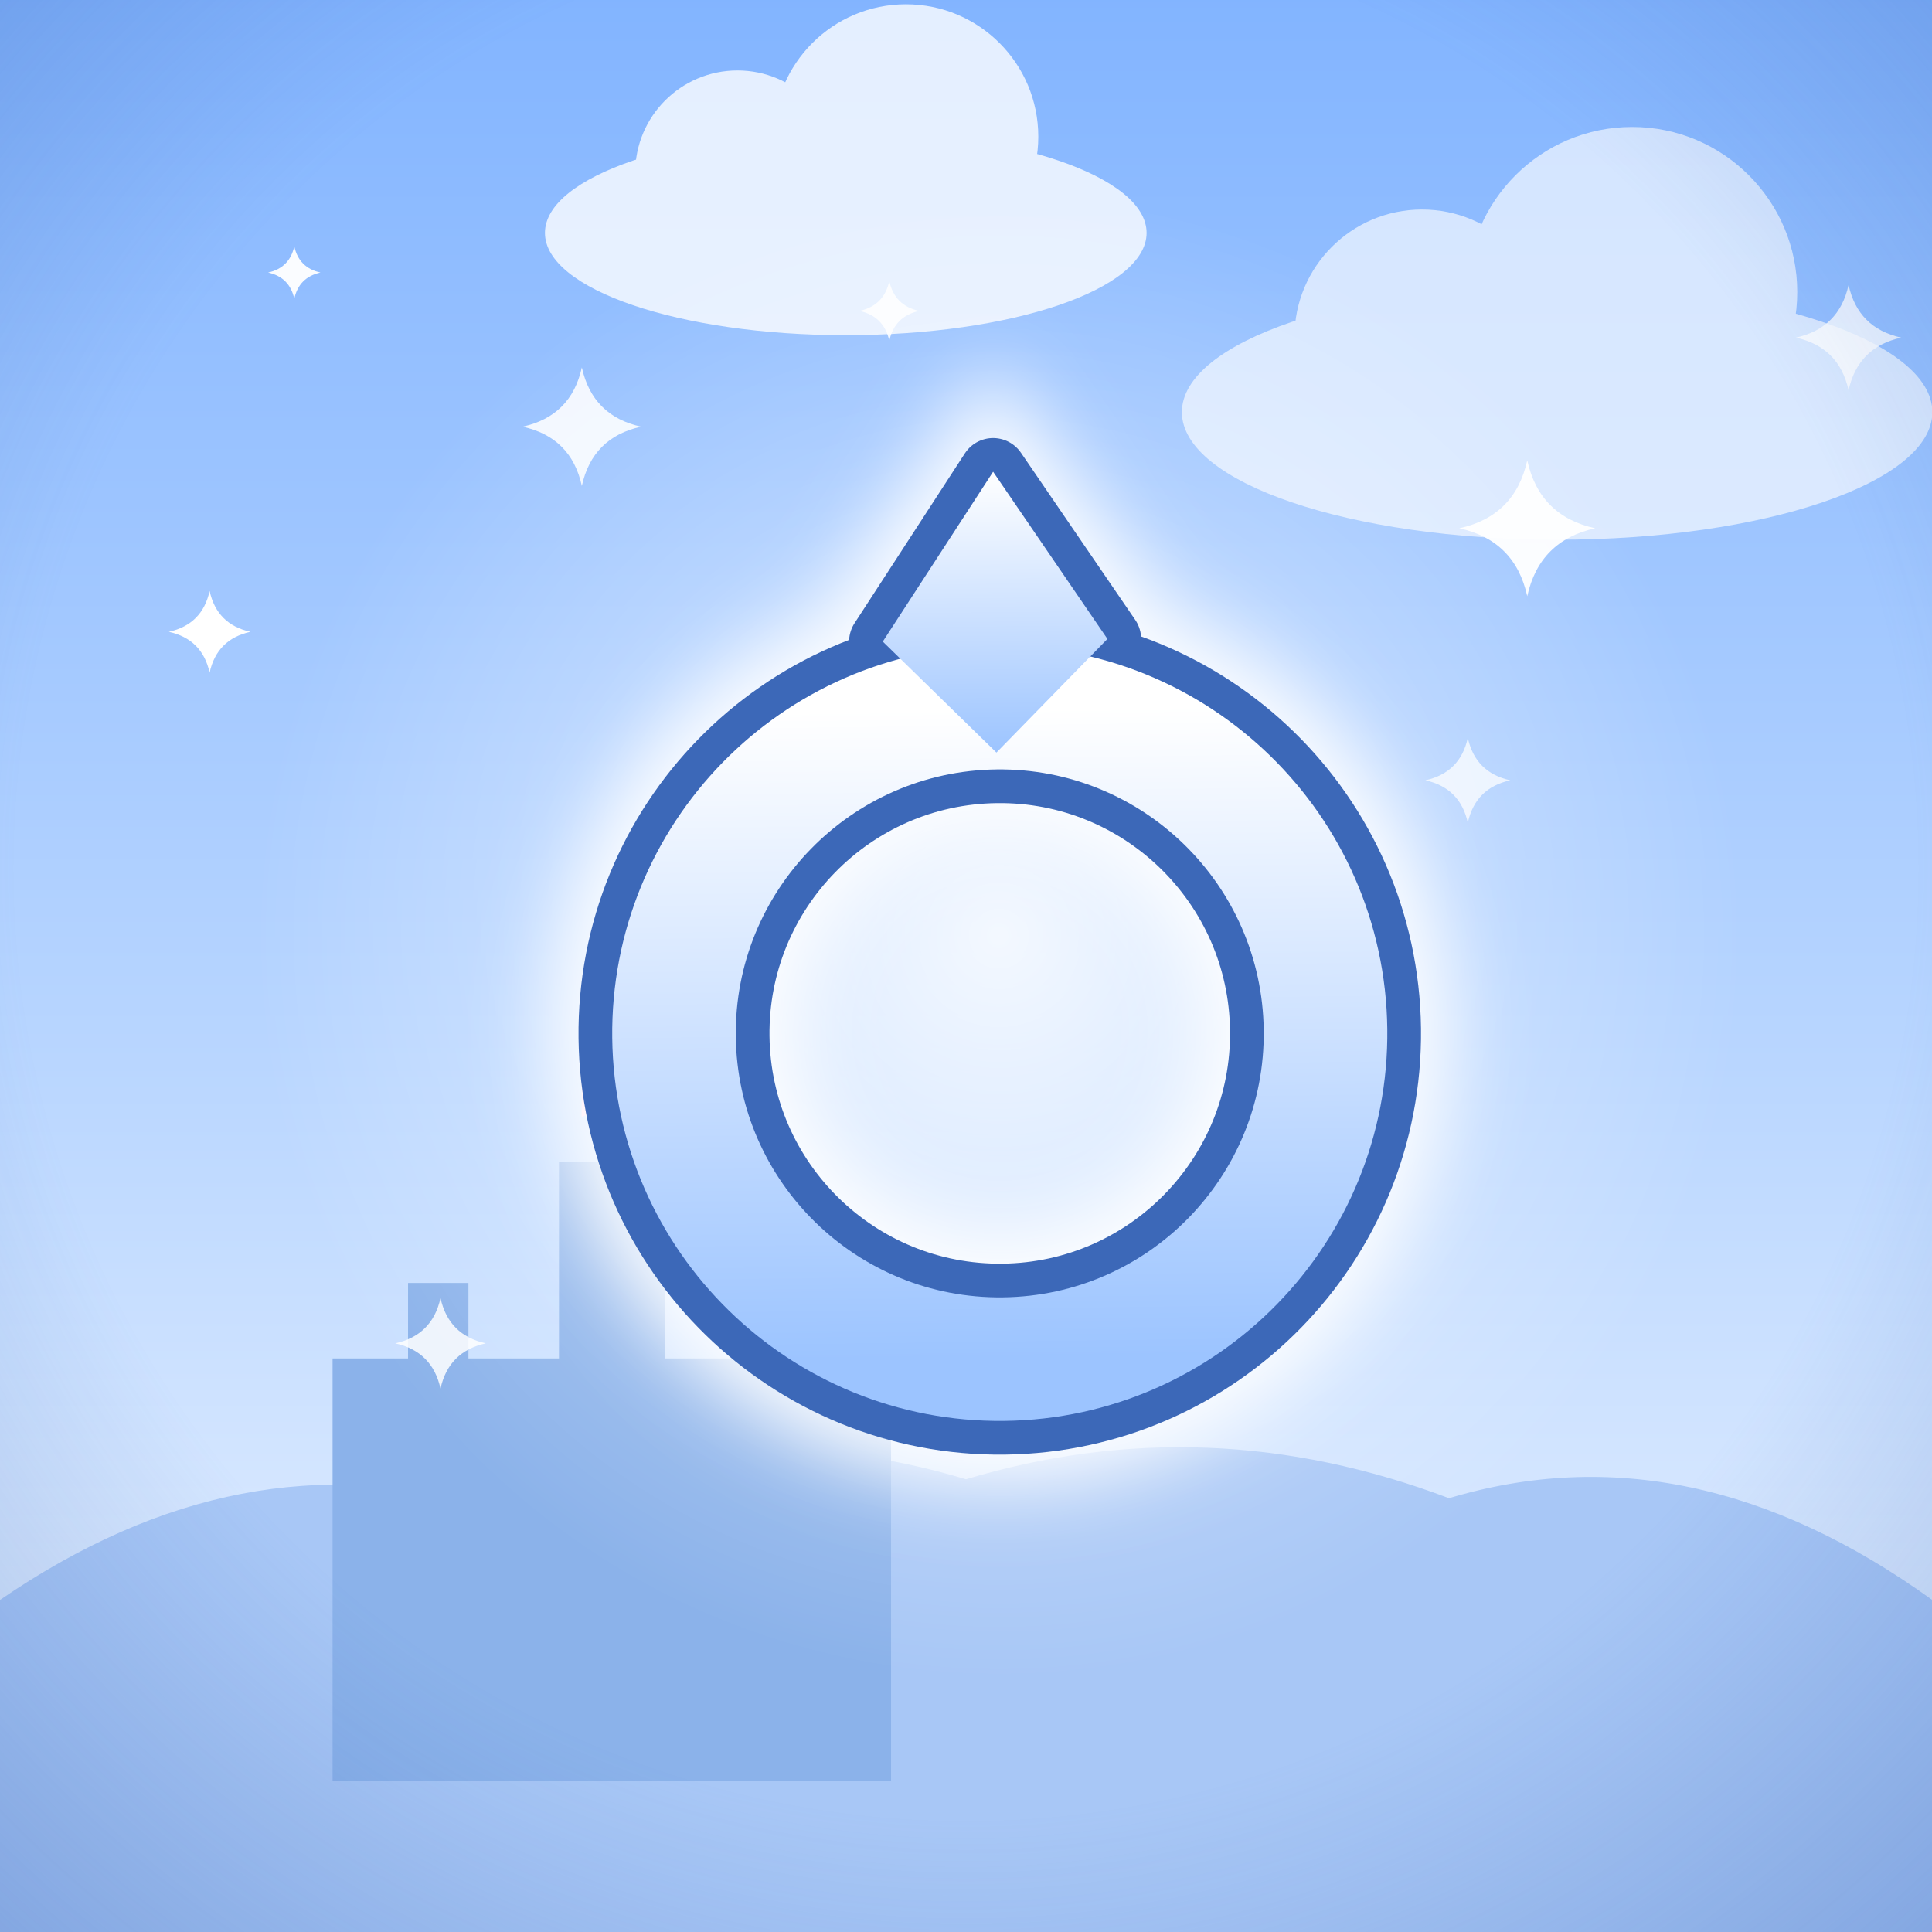
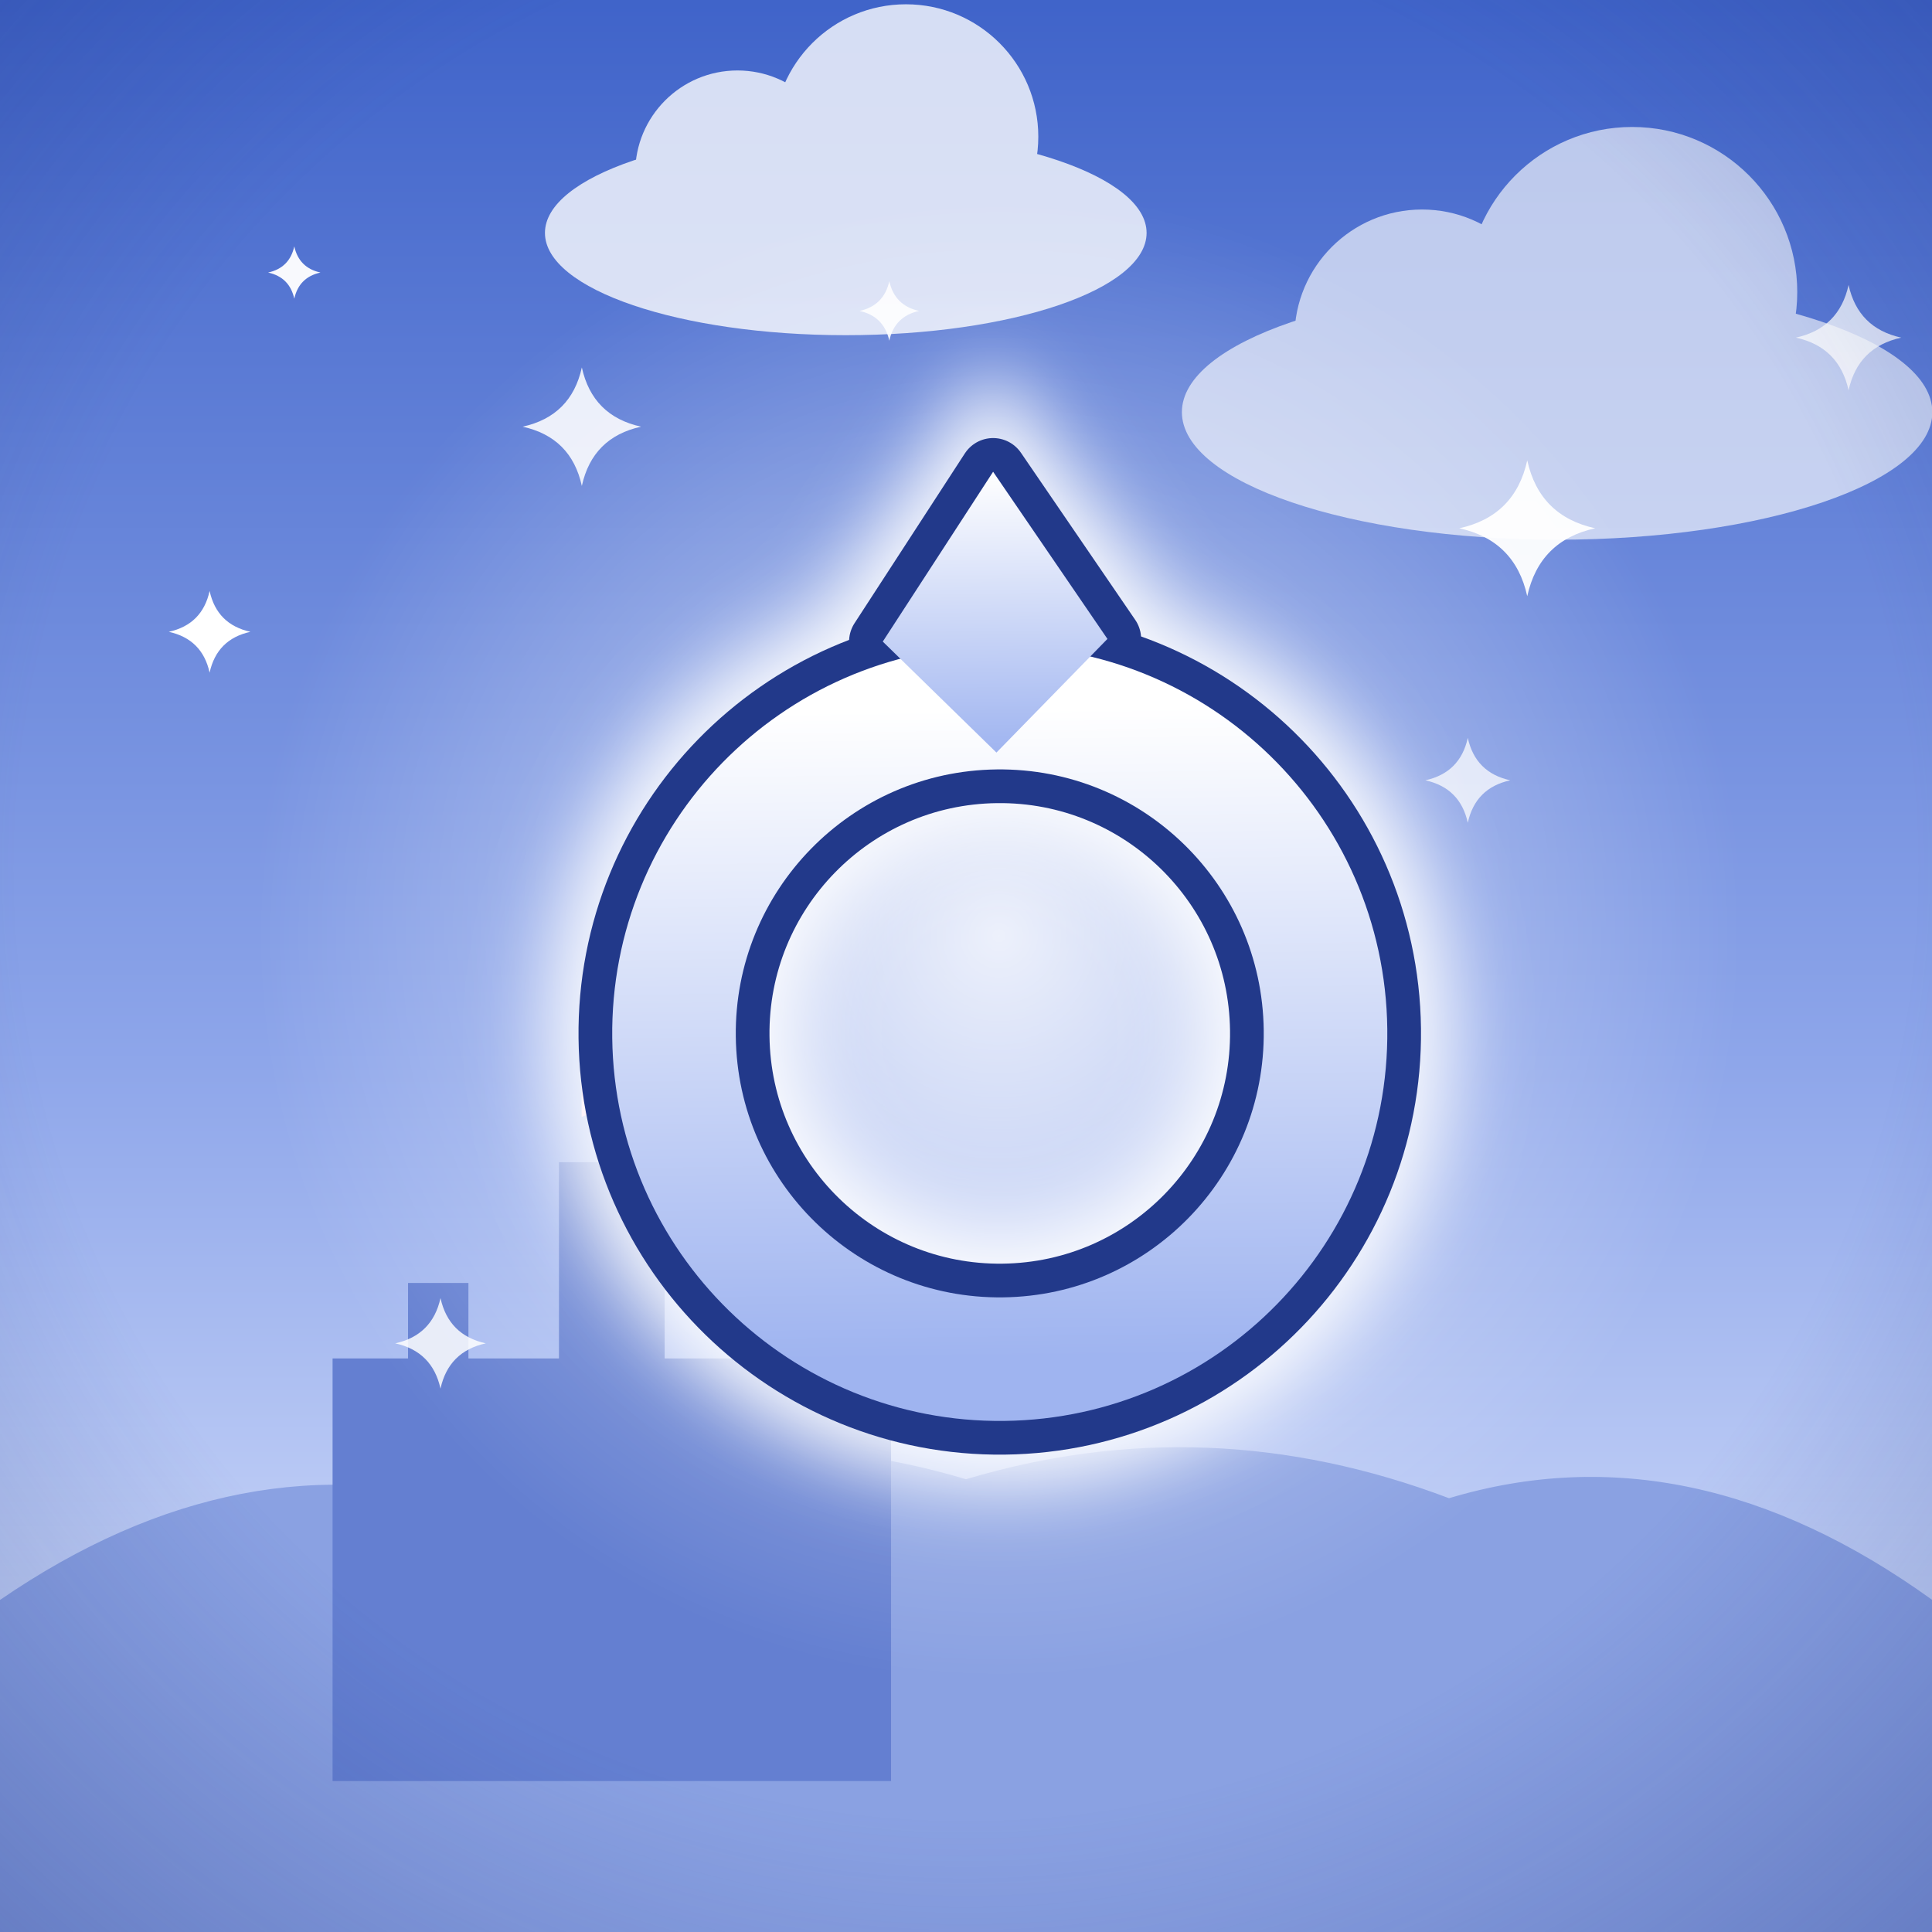
<svg xmlns="http://www.w3.org/2000/svg" viewBox="0 0 256 256" width="256" height="256">
  <defs>
    <linearGradient id="sky" x1="0" y1="0" x2="0" y2="1">
-       <stop offset="0" stop-color="#82b4ff" />
-       <stop offset=".55" stop-color="#b9d6ff" />
-       <stop offset="1" stop-color="#f0f6ff" />
+       <stop offset="0" stop-color="#3f63c9" />
+       <stop offset=".55" stop-color="#8ea6ea" />
+       <stop offset="1" stop-color="#e6edff" />
    </linearGradient>
    <radialGradient id="halo" cx=".5" cy=".5" r=".5">
      <stop offset="0" stop-color="#ffffff" stop-opacity=".85" />
      <stop offset=".6" stop-color="#ffffff" stop-opacity=".25" />
      <stop offset="1" stop-color="#ffffff" stop-opacity="0" />
    </radialGradient>
    <linearGradient id="gl" x1="0" y1="0" x2="0" y2="1">
      <stop offset="0" stop-color="#ffffff" />
-       <stop offset="1" stop-color="#9cc4ff" />
+       <stop offset="1" stop-color="#9fb4f0" />
    </linearGradient>
    <radialGradient id="vig" cx=".5" cy=".45" r=".75">
-       <stop offset=".65" stop-color="#3c68b8" stop-opacity="0" />
-       <stop offset="1" stop-color="#3c68b8" stop-opacity=".35" />
+       <stop offset=".65" stop-color="#22398a" stop-opacity="0" />
+       <stop offset="1" stop-color="#22398a" stop-opacity=".35" />
    </radialGradient>
    <filter id="blur" x="-30%" y="-30%" width="160%" height="160%">
      <feGaussianBlur stdDeviation="7" />
    </filter>
-     <style>.k{fill:#3c68b8;opacity:.9}.ks{fill:none;stroke:#3c68b8;stroke-width:6;stroke-linecap:round;opacity:.85}.s{fill:none;stroke:url(#gl);stroke-linecap:round;stroke-linejoin:round}</style>
+     <style>.k{fill:#22398a;opacity:.9}.ks{fill:none;stroke:#22398a;stroke-width:6;stroke-linecap:round;opacity:.85}.s{fill:none;stroke:url(#gl);stroke-linecap:round;stroke-linejoin:round}</style>
  </defs>
  <rect width="256" height="256" fill="url(#sky)" />
  <g fill="#ffffff" opacity="0.783">
    <ellipse cx="112.069" cy="30.862" rx="39.86" ry="13.553" />
    <circle cx="97.72" cy="22.89" r="13.553" />
    <circle cx="120.041" cy="18.107" r="17.539" />
  </g>
  <g fill="#ffffff" opacity="0.635">
    <ellipse cx="206.326" cy="54.61" rx="49.719" ry="16.904" />
    <circle cx="188.428" cy="44.666" r="16.904" />
    <circle cx="216.27" cy="38.7" r="21.876" />
  </g>
-   <path d="M0 256L0 212Q32 190.053 64 199.653Q96 186.408 128 196.008Q160 186.408 192 198.52Q224 188.92 256 211.976Q288 193.896 320 203.496L256 256z" fill="#a8c7f6" />
-   <path d="M44.069 236v-56h10v-10h8v10h12v-26h14v26h12v-10h8v10h10v56z" fill="#8bb2ea" />
+   <path d="M0 256L0 212Q32 190.053 64 199.653Q96 186.408 128 196.008Q160 186.408 192 198.52Q224 188.92 256 211.976Q288 193.896 320 203.496L256 256z" fill="#8aa1e2" />
+   <path d="M44.069 236v-56h10v-10h8v10h12v-26h14v26h12v-10h8v10h10v56z" fill="#647fd1" />
  <path d="M77.069 154v-16l12 5-12 5" fill="#ffd1e8" />
  <path d="M38.994 32.645Q39.618 35.489 42.462 36.113Q39.618 36.737 38.994 39.581Q38.369 36.737 35.526 36.113Q38.369 35.489 38.994 32.645z" fill="#ffffff" opacity="0.955" />
  <path d="M194.49 97.771Q195.502 102.382 200.114 103.395Q195.502 104.407 194.49 109.019Q193.478 104.407 188.866 103.395Q193.478 102.382 194.49 97.771z" fill="#ffffff" opacity="0.741" />
  <path d="M77.097 48.689Q78.51 55.126 84.946 56.538Q78.51 57.951 77.097 64.387Q75.684 57.951 69.248 56.538Q75.684 55.126 77.097 48.689z" fill="#ffffff" opacity="0.876" />
  <path d="M27.774 78.31Q28.748 82.744 33.182 83.718Q28.748 84.691 27.774 89.126Q26.801 84.691 22.366 83.718Q26.801 82.744 27.774 78.31z" fill="#ffffff" opacity="0.998" />
  <path d="M244.946 37.759Q246.202 43.482 251.925 44.738Q246.202 45.994 244.946 51.717Q243.69 45.994 237.967 44.738Q243.69 43.482 244.946 37.759z" fill="#ffffff" opacity="0.776" />
  <path d="M117.836 37.255Q118.547 40.491 121.782 41.201Q118.547 41.911 117.836 45.147Q117.126 41.911 113.89 41.201Q117.126 40.491 117.836 37.255z" fill="#ffffff" opacity="0.88" />
  <circle cx="132.368" cy="124" r="100" fill="url(#halo)" />
  <g transform="translate(132.3677 128) rotate(-0.6780094) scale(0.7442492) translate(-128 -128)">
    <g filter="url(#blur)" opacity=".95" fill="#ffffff" stroke="#ffffff" stroke-width="22">
      <circle cx="128" cy="140" r="58" fill="none" stroke="#ffffff" stroke-linecap="round" stroke-linejoin="round" data-o="1" stroke-width="44" />
      <path d="M108 70l20-30 20 30-20 20z" />
    </g>
-     <g fill="#3c68b8" stroke="#3c68b8" stroke-width="12" stroke-linejoin="round">
-       <circle cx="128" cy="140" r="58" fill="none" stroke="#3c68b8" stroke-linecap="round" stroke-linejoin="round" data-o="1" stroke-width="34" />
+     <g fill="#22398a" stroke="#22398a" stroke-width="12" stroke-linejoin="round">
+       <circle cx="128" cy="140" r="58" fill="none" stroke="#22398a" stroke-linecap="round" stroke-linejoin="round" data-o="1" stroke-width="34" />
      <path d="M108 70l20-30 20 30-20 20z" />
    </g>
    <g fill="url(#gl)" stroke="none">
      <circle cx="128" cy="140" r="58" class="s" stroke-width="22" />
      <path d="M108 70l20-30 20 30-20 20z" />
    </g>
  </g>
  <path d="M202.368 61Q203.988 68.38 211.368 70Q203.988 71.62 202.368 79Q200.748 71.62 193.368 70Q200.748 68.38 202.368 61z" fill="#ffffff" opacity="0.95" />
  <path d="M58.368 172Q59.448 176.92 64.368 178Q59.448 179.08 58.368 184Q57.288 179.08 52.368 178Q57.288 176.92 58.368 172z" fill="#ffffff" opacity="0.85" />
  <rect width="256" height="256" fill="url(#vig)" />
</svg>
